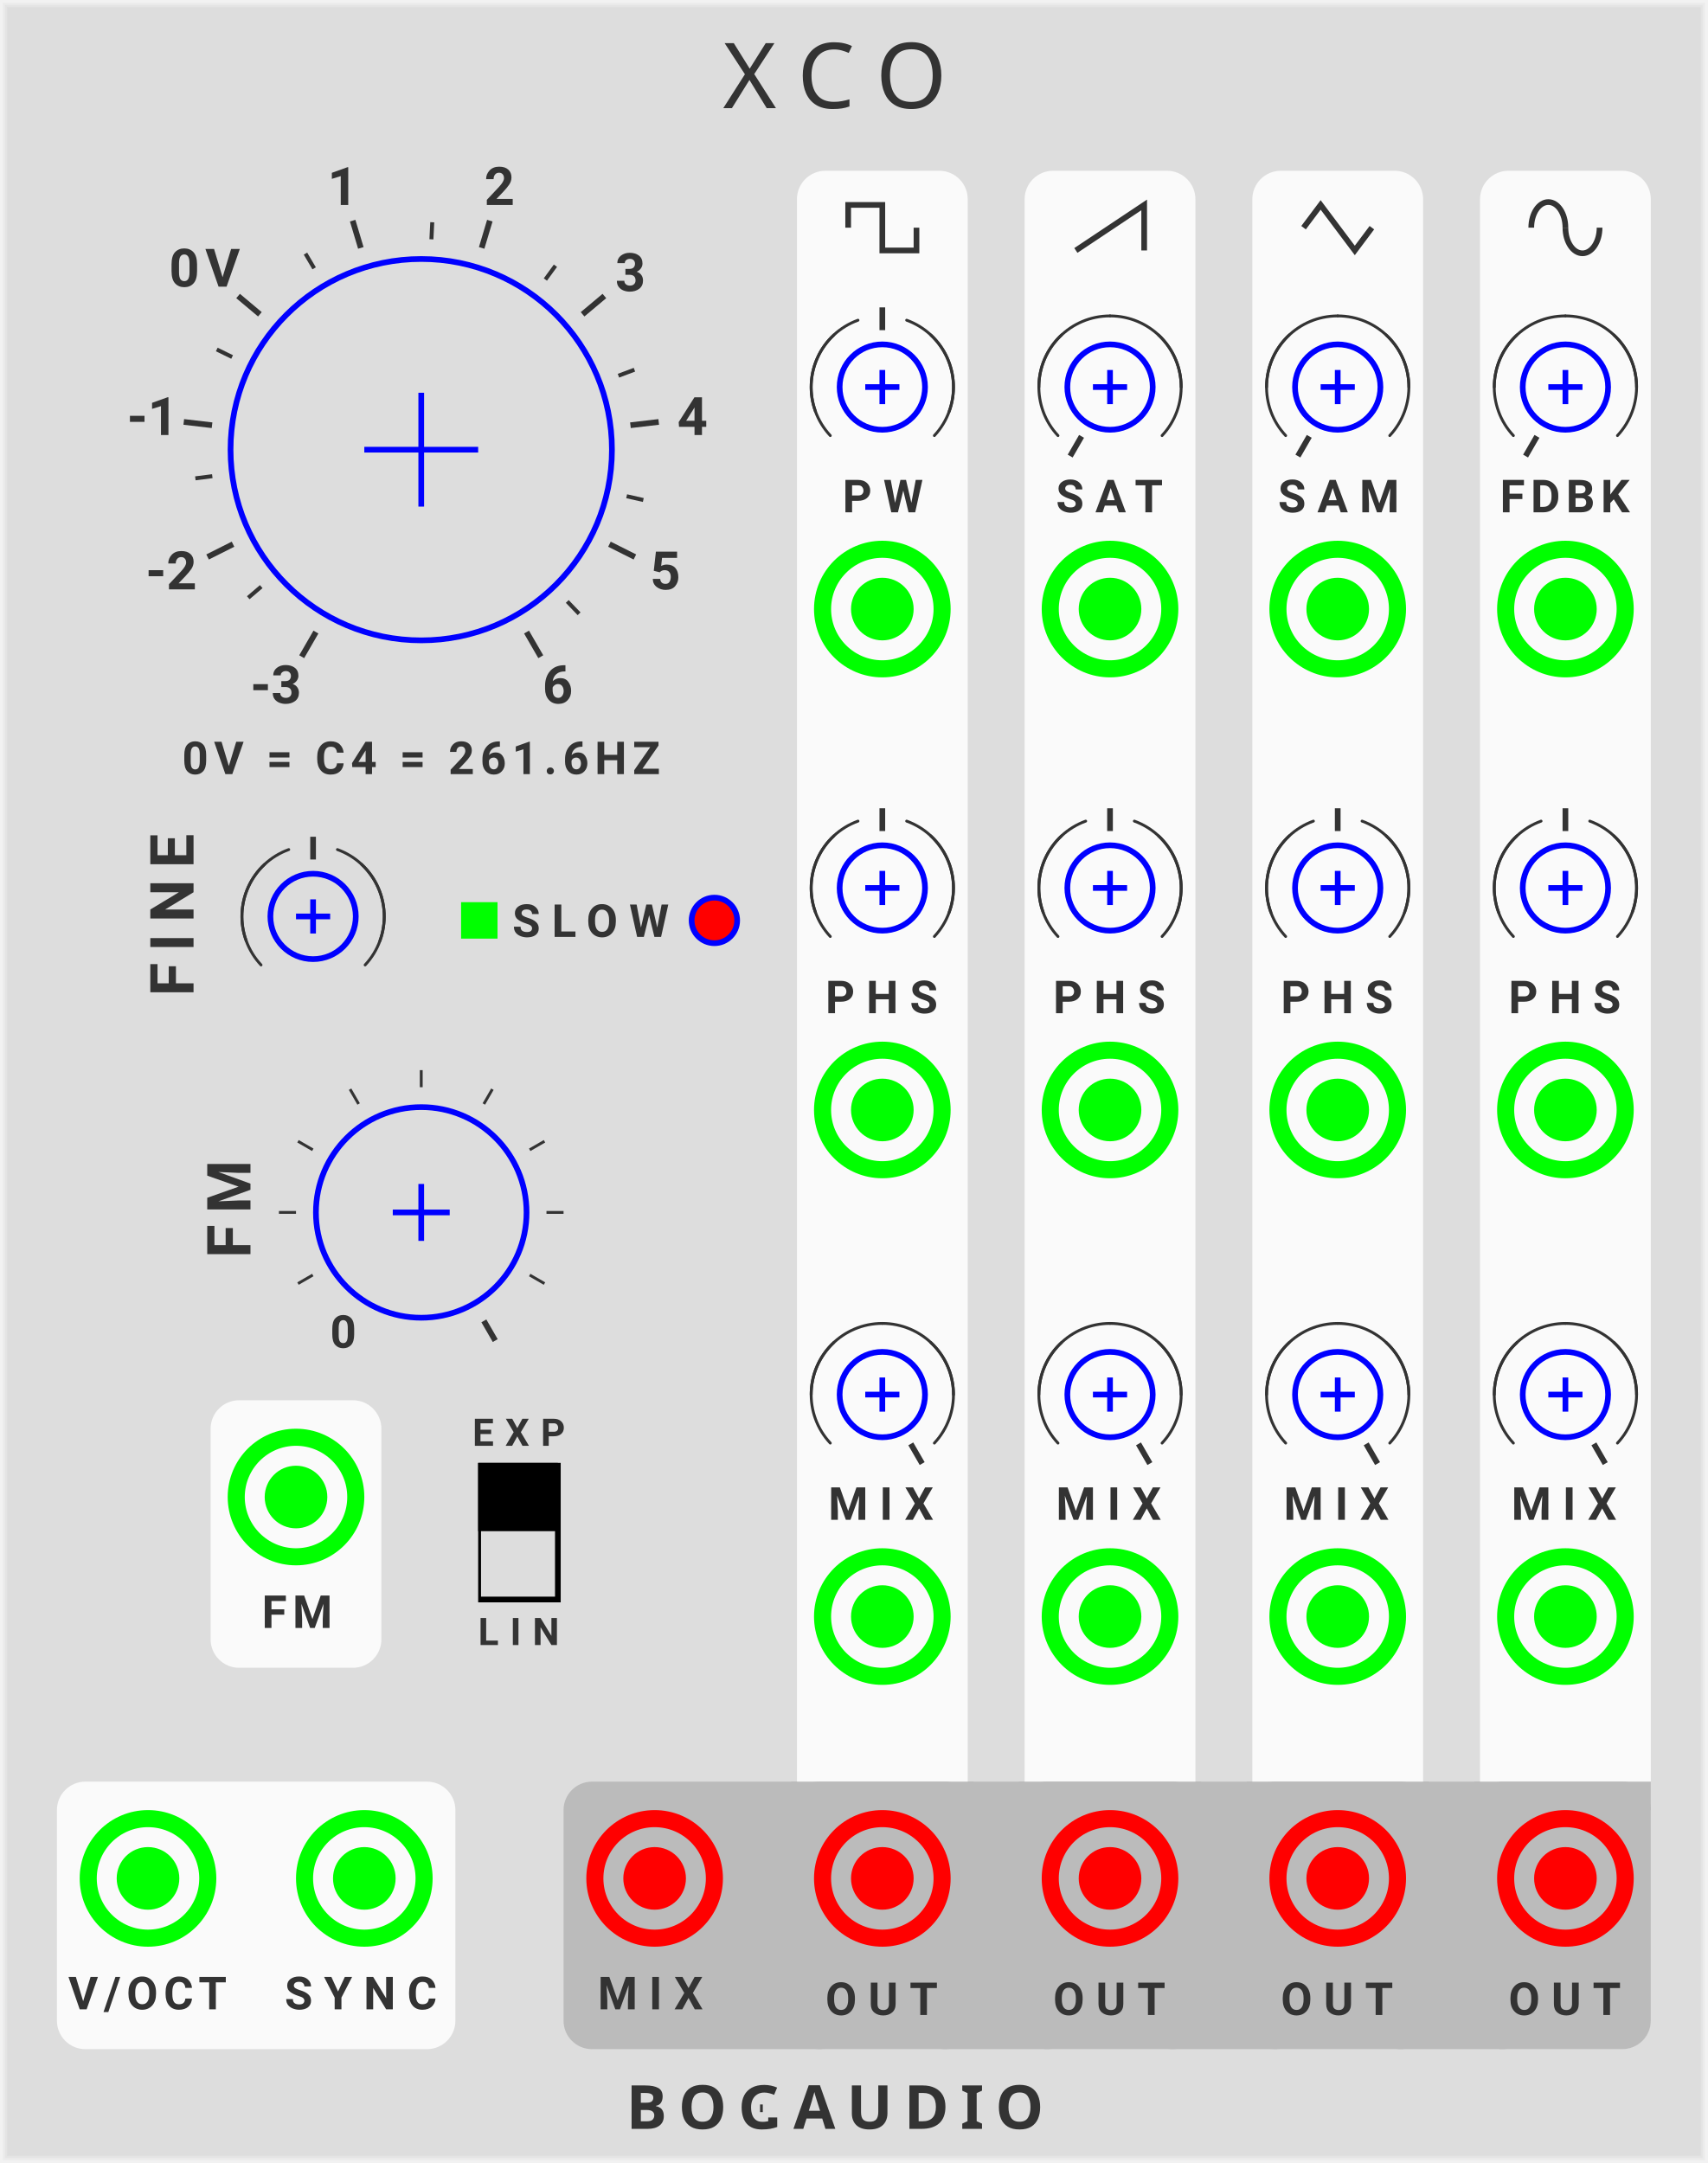
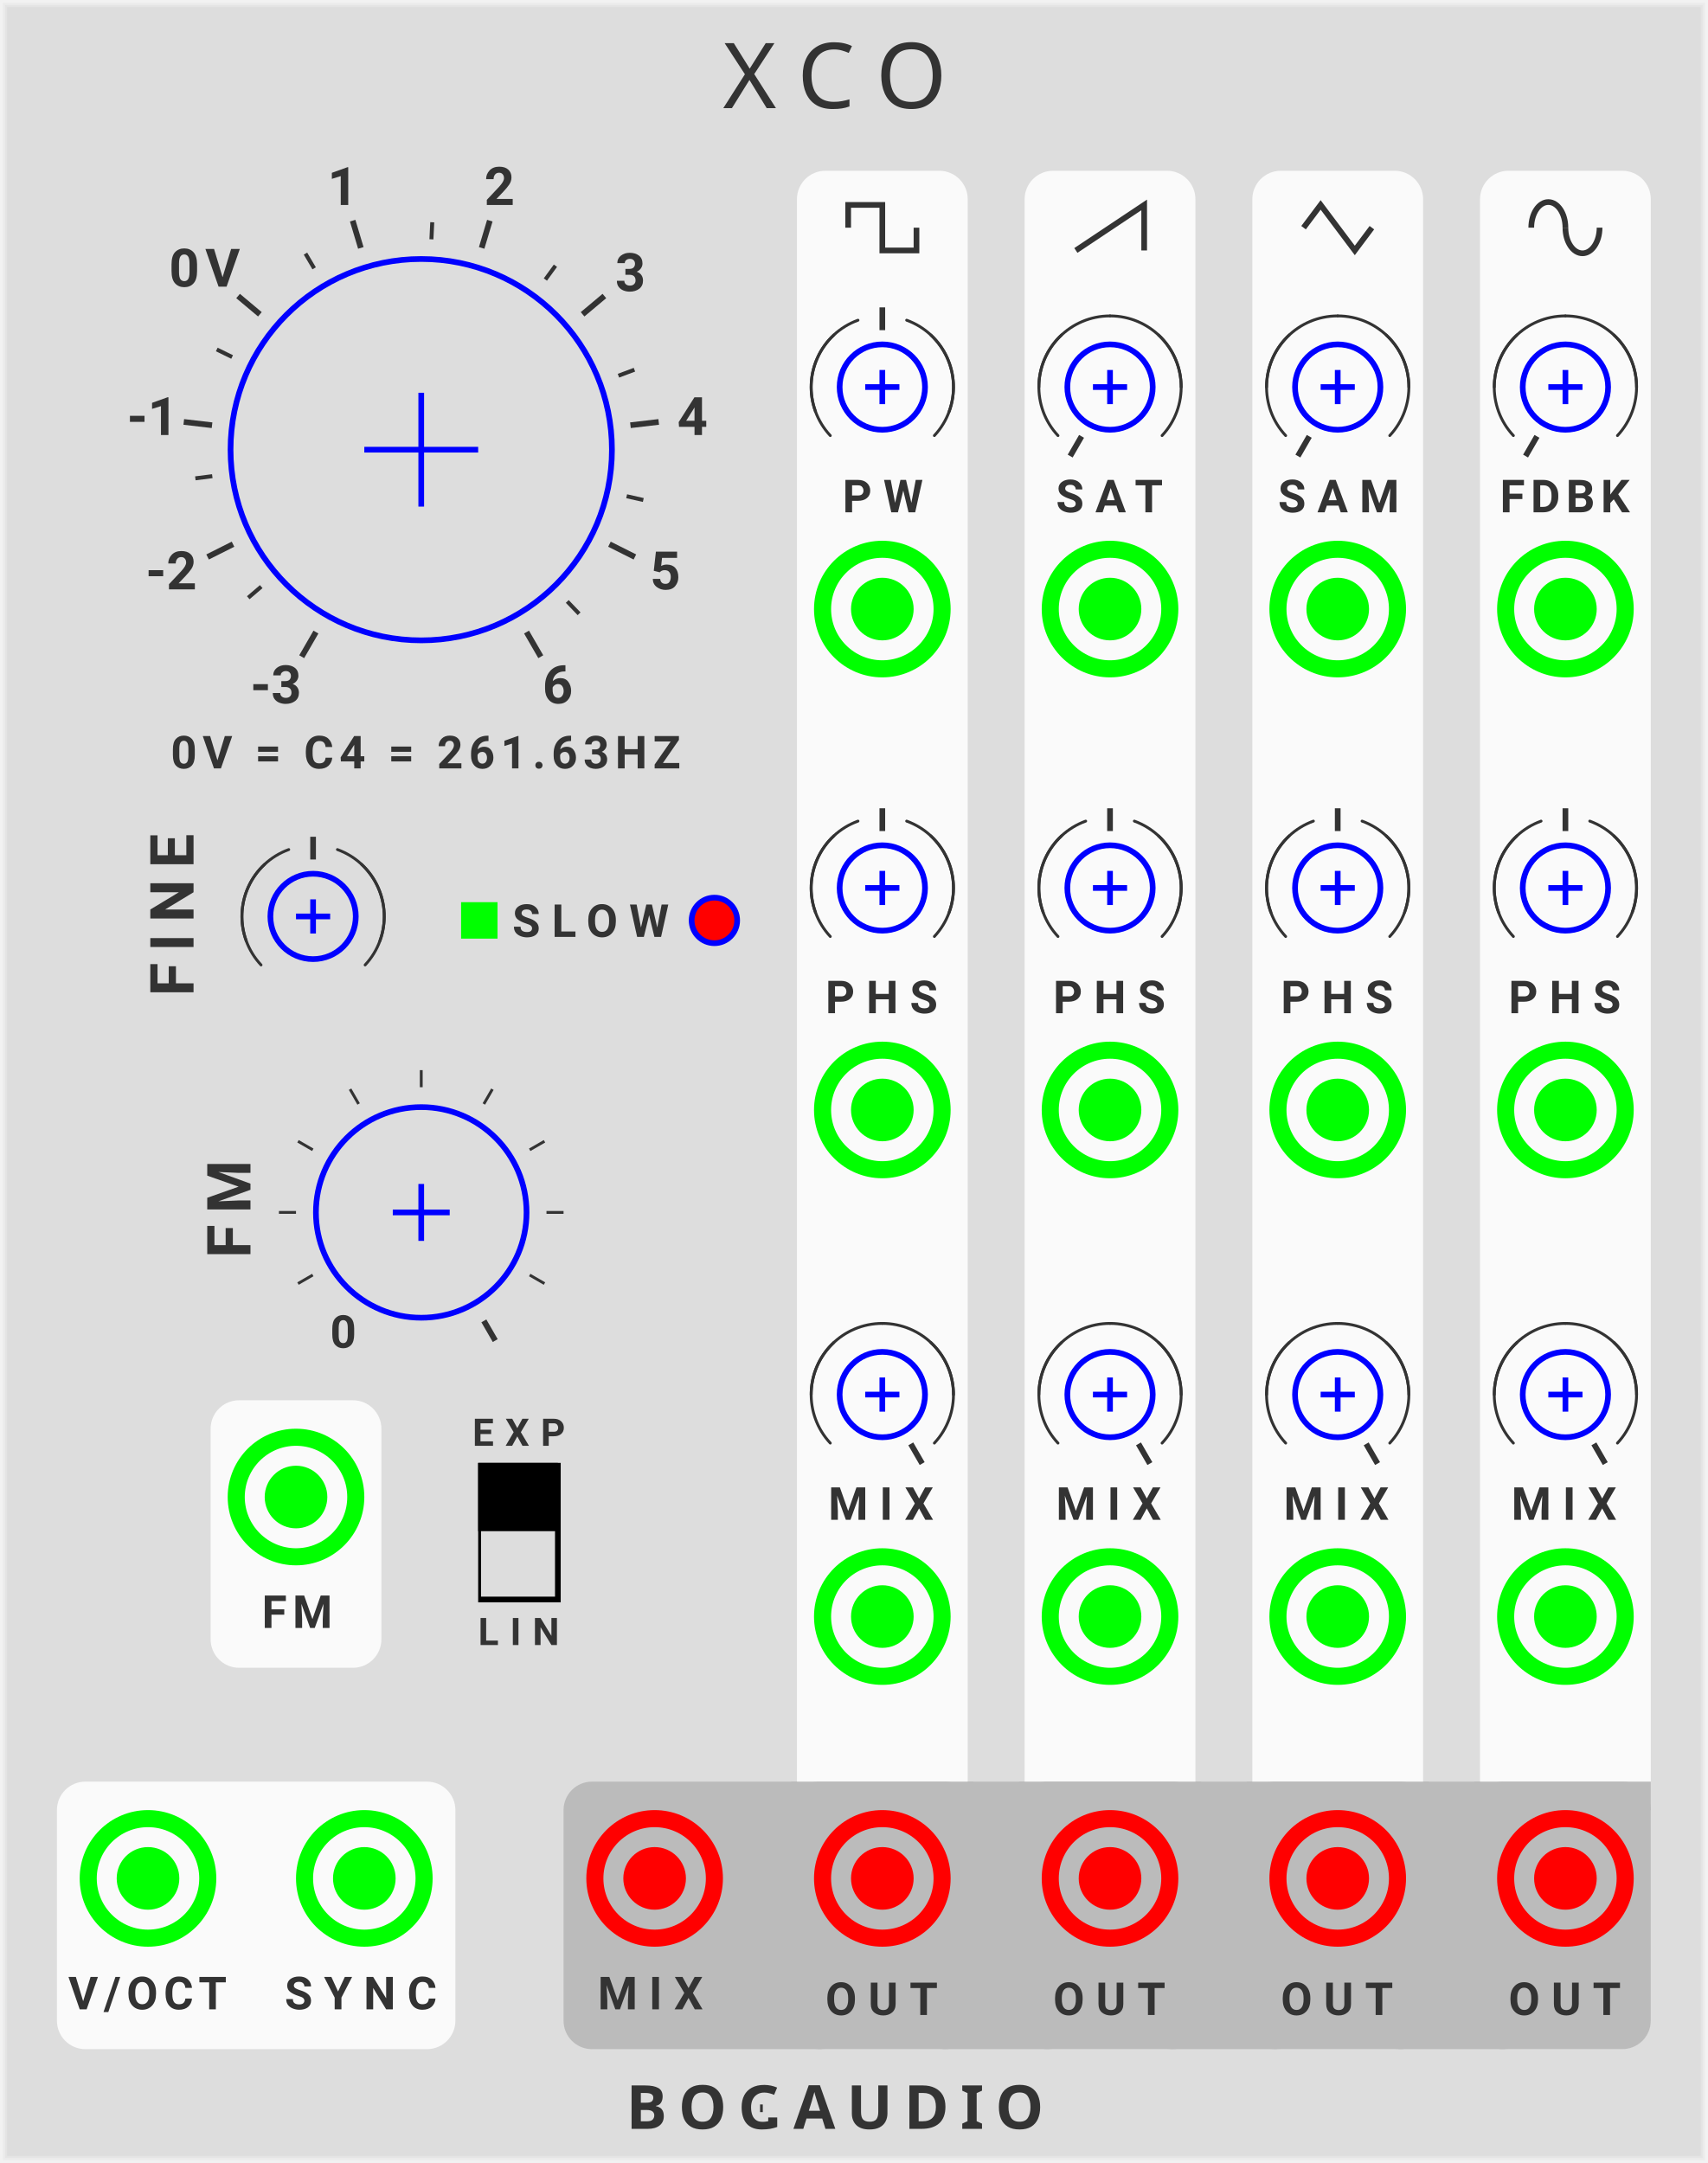
<svg xmlns="http://www.w3.org/2000/svg" xmlns:xlink="http://www.w3.org/1999/xlink" version="1.1" width="300" height="380" viewBox="0 0 300 380">
  <style>
    text {
      fill: #333;
      font-family: 'Roboto', sans-serif;
      font-weight: bold;
    }
    text.title {
      font-family: 'Comfortaa', sans-serif;
      font-weight: normal;
    }
    text.brand {
      font-family: 'Audiowide', sans-serif;
      font-weight: bold;
    }
  </style>
  <defs>
    <symbol id="knob-large" viewBox="0 0 68px 68px">
      <g transform="translate(34 34)">
        <polyline points="-10,0 10,0" stroke-width="1" stroke="#00f" />
        <polyline points="0,-10 0,10" stroke-width="1" stroke="#00f" />
        <circle cx="0" cy="0" r="33.5" stroke-width="1" stroke="#00f" fill="none" />
      </g>
    </symbol>
    <symbol id="knob" viewBox="0 0 38px 38px">
      <g transform="translate(19 19)">
        <polyline points="-5,0 5,0" stroke-width="1" stroke="#00f" />
        <polyline points="0,-5 0,5" stroke-width="1" stroke="#00f" />
        <circle cx="0" cy="0" r="18.5" stroke-width="1" stroke="#00f" fill="none" />
      </g>
    </symbol>
    <symbol id="knob-smallest" viewBox="0 0 16px 16px">
      <g transform="translate(8 8)">
        <polyline points="-3,0 3,0" stroke-width="1" stroke="#00f" />
        <polyline points="0,-3 0,3" stroke-width="1" stroke="#00f" />
        <circle r="7.5" stroke-width="1" stroke="#00f" fill="none" />
      </g>
    </symbol>
    <symbol id="knobguide-frequency" viewBox="0 0 108px 108px">
      <g transform="translate(54 54)">
        <g transform="rotate(-240) translate(34 0)">
          <polyline points="0,0 5,0" stroke-width="1" stroke="#333" transform="translate(3 0)" />
          <text font-size="7.0pt" transform="translate(14 0) rotate(240) translate(-6 3)">-3</text>
        </g>
        <g transform="rotate(-220.56) translate(34 0)">
          <polyline points="0,0 3,0" stroke-width="0.7" stroke="#333" transform="translate(3 0)" />
        </g>
        <g transform="rotate(-206.667) translate(34 0)">
          <polyline points="0,0 5,0" stroke-width="1" stroke="#333" transform="translate(3 0)" />
          <text font-size="7.0pt" transform="translate(14 0) rotate(206.667) translate(-5.5 3)">-2</text>
        </g>
        <g transform="rotate(-187.23) translate(34 0)">
          <polyline points="0,0 3,0" stroke-width="0.7" stroke="#333" transform="translate(3 0)" />
        </g>
        <g transform="rotate(-173.333) translate(34 0)">
          <polyline points="0,0 5,0" stroke-width="1" stroke="#333" transform="translate(3 0)" />
          <text font-size="7.0pt" transform="translate(14 0) rotate(173.333) translate(-4 3)">-1</text>
        </g>
        <g transform="rotate(-153.89) translate(34 0)">
          <polyline points="0,0 3,0" stroke-width="0.7" stroke="#333" transform="translate(3 0)" />
        </g>
        <g transform="rotate(-140) translate(34 0)">
          <polyline points="0,0 5,0" stroke-width="1" stroke="#333" transform="translate(3 0)" />
          <text font-size="7.0pt" letter-spacing="1px" transform="translate(16 0) rotate(140) translate(-6 3.5)">0V</text>
        </g>
        <g transform="rotate(-120.56) translate(34 0)">
          <polyline points="0,0 3,0" stroke-width="0.7" stroke="#333" transform="translate(3 0)" />
        </g>
        <g transform="rotate(-106.667) translate(34 0)">
          <polyline points="0,0 5,0" stroke-width="1" stroke="#333" transform="translate(3 0)" />
          <text font-size="7.0pt" transform="translate(14 0) rotate(106.667) translate(-2.7 3)">1</text>
        </g>
        <g transform="rotate(-87.23) translate(34 0)">
          <polyline points="0,0 3,0" stroke-width="0.7" stroke="#333" transform="translate(3 0)" />
        </g>
        <g transform="rotate(-73.33) translate(34 0)">
          <polyline points="0,0 5,0" stroke-width="1" stroke="#333" transform="translate(3 0)" />
          <text font-size="7.0pt" transform="translate(14 0) rotate(73.333) translate(-2.7 3)">2</text>
        </g>
        <g transform="rotate(-53.89) translate(34 0)">
          <polyline points="0,0 3,0" stroke-width="0.7" stroke="#333" transform="translate(3 0)" />
        </g>
        <g transform="rotate(-40) translate(34 0)">
          <polyline points="0,0 5,0" stroke-width="1" stroke="#333" transform="translate(3 0)" />
          <text font-size="7.0pt" transform="translate(14 0) rotate(40) translate(-2.7 3)">3</text>
        </g>
        <g transform="rotate(-20.56) translate(34 0)">
          <polyline points="0,0 3,0" stroke-width="0.7" stroke="#333" transform="translate(3 0)" />
        </g>
        <g transform="rotate(-6.667) translate(34 0)">
          <polyline points="0,0 5,0" stroke-width="1" stroke="#333" transform="translate(3 0)" />
          <text font-size="7.0pt" transform="translate(14 0) rotate(6.667) translate(-2.7 3)">4</text>
        </g>
        <g transform="rotate(12.77) translate(34 0)">
          <polyline points="0,0 3,0" stroke-width="0.7" stroke="#333" transform="translate(3 0)" />
        </g>
        <g transform="rotate(26.667) translate(34 0)">
          <polyline points="0,0 5,0" stroke-width="1" stroke="#333" transform="translate(3 0)" />
          <text font-size="7.0pt" transform="translate(14 0) rotate(-26.667) translate(-2.7 3)">5</text>
        </g>
        <g transform="rotate(46.11) translate(34 0)">
          <polyline points="0,0 3,0" stroke-width="0.7" stroke="#333" transform="translate(3 0)" />
        </g>
        <g transform="rotate(60) translate(34 0)">
          <polyline points="0,0 5,0" stroke-width="1" stroke="#333" transform="translate(3 0)" />
          <text font-size="7.0pt" transform="translate(14 0) rotate(-60) translate(-2.7 3)">6</text>
        </g>
      </g>
    </symbol>
    <symbol id="knobguide-fm" viewBox="0 0 50px 50px">
      <g transform="translate(25 25)">
        <text font-size="6.0pt" transform="rotate(-240) translate(24 0) rotate(240) translate(-4 3)">0</text>
        <polyline points="0,0 3,0" stroke-width="0.5" stroke="#333" transform="rotate(-210) translate(22 0)" />
        <polyline points="0,0 3,0" stroke-width="0.5" stroke="#333" transform="rotate(-180) translate(22 0)" />
        <polyline points="0,0 3,0" stroke-width="0.5" stroke="#333" transform="rotate(-150) translate(22 0)" />
        <polyline points="0,0 3,0" stroke-width="0.5" stroke="#333" transform="rotate(-120) translate(22 0)" />
        <polyline points="0,0 3,0" stroke-width="0.5" stroke="#333" transform="rotate(-90) translate(22 0)" />
        <polyline points="0,0 3,0" stroke-width="0.5" stroke="#333" transform="rotate(-60) translate(22 0)" />
        <polyline points="0,0 3,0" stroke-width="0.5" stroke="#333" transform="rotate(-30) translate(22 0)" />
        <polyline points="0,0 3,0" stroke-width="0.5" stroke="#333" transform="rotate(0) translate(22 0)" />
        <polyline points="0,0 3,0" stroke-width="0.5" stroke="#333" transform="rotate(30) translate(22 0)" />
        <polyline points="0,0 4,0" stroke-width="1" stroke="#333" transform="rotate(60) translate(22 0)" />
      </g>
    </symbol>
    <symbol id="knobguide-centertick" viewBox="0 0 40px 40px">
      <g transform="translate(20 20)">
        <g transform="rotate(-90) translate(10 0)">
          <polyline points="0,0 4,0" stroke-width="1" stroke="#333" />
        </g>
        <path d="M 0 -12.5 A 12.5 12.5 0 0 1 12.5 0" stroke="#333" stroke-width="0.5" stroke-linecap="round" fill="none" transform="rotate(20)" />
        <path d="M 0 -12.5 A 12.5 12.5 0 0 1 12.5 0" stroke="#333" stroke-width="0.5" stroke-linecap="round" fill="none" transform="rotate(43)" />
        <path d="M 0 -12.5 A 12.5 12.5 0 0 0 -12.5 0" stroke="#333" stroke-width="0.5" stroke-linecap="round" fill="none" transform="rotate(-20)" />
        <path d="M 0 -12.5 A 12.5 12.5 0 0 0 -12.5 0" stroke="#333" stroke-width="0.5" stroke-linecap="round" fill="none" transform="rotate(-43)" />
      </g>
    </symbol>
    <symbol id="knobguide-maxtick" viewBox="0 0 40px 40px">
      <g transform="translate(20 20)">
        <g transform="rotate(60) translate(10 0)">
          <polyline points="0,0 4,0" stroke-width="1" stroke="#333" />
        </g>
        <path d="M 0 -12.5 A 12.5 12.5 0 0 1 12.5 0" stroke="#333" stroke-width="0.5" stroke-linecap="round" fill="none" transform="rotate(0)" />
        <path d="M 0 -12.5 A 12.5 12.5 0 0 1 12.5 0" stroke="#333" stroke-width="0.5" stroke-linecap="round" fill="none" transform="rotate(43)" />
        <path d="M 0 -12.5 A 12.5 12.5 0 0 0 -12.5 0" stroke="#333" stroke-width="0.5" stroke-linecap="round" fill="none" transform="rotate(0)" />
        <path d="M 0 -12.5 A 12.5 12.5 0 0 0 -12.5 0" stroke="#333" stroke-width="0.5" stroke-linecap="round" fill="none" transform="rotate(-43)" />
      </g>
    </symbol>
    <symbol id="knobguide-mintick" viewBox="0 0 40px 40px">
      <g transform="translate(20 20)">
        <g transform="rotate(-240) translate(10 0)">
          <polyline points="0,0 4,0" stroke-width="1" stroke="#333" />
        </g>
        <path d="M 0 -12.5 A 12.5 12.5 0 0 1 12.5 0" stroke="#333" stroke-width="0.5" stroke-linecap="round" fill="none" transform="rotate(0)" />
        <path d="M 0 -12.5 A 12.5 12.5 0 0 1 12.5 0" stroke="#333" stroke-width="0.5" stroke-linecap="round" fill="none" transform="rotate(43)" />
        <path d="M 0 -12.5 A 12.5 12.5 0 0 0 -12.5 0" stroke="#333" stroke-width="0.5" stroke-linecap="round" fill="none" transform="rotate(0)" />
        <path d="M 0 -12.5 A 12.5 12.5 0 0 0 -12.5 0" stroke="#333" stroke-width="0.5" stroke-linecap="round" fill="none" transform="rotate(-43)" />
      </g>
    </symbol>
    <symbol id="input" viewBox="0 0 24px 24px">
      <g transform="translate(12 12)">
        <circle cx="0" cy="0" r="5" stroke-width="1" stroke="#0f0" fill="#0f0" />
        <circle cx="0" cy="0" r="10.5" stroke-width="3" stroke="#0f0" fill="none" />
      </g>
    </symbol>
    <symbol id="output" viewBox="0 0 24px 24px">
      <g transform="translate(12 12)">
        <circle cx="0" cy="0" r="5" stroke-width="1" stroke="#f00" fill="#f00" />
        <circle cx="0" cy="0" r="10.5" stroke-width="3" stroke="#f00" fill="none" />
      </g>
    </symbol>
    <symbol id="button-small" viewBox="0 0 9px 9px">
      <g transform="translate(4.5 4.5)">
        <circle r="4" stroke-width="1" stroke="#00f" fill="#f00" />
      </g>
    </symbol>
    <symbol id="light-small" viewBox="0 0 6.4px 6.4px">
      <rect width="6.4" height="6.4" fill="#0f0" />
    </symbol>
    <symbol id="switch" viewBox="0 0 14px 24px">
      <rect width="14px" height="24px" stroke-width="1" stroke="#000" fill="#ddd" />
      <rect width="14px" height="12px" stroke-width="0" fill="#000" />
    </symbol>
  </defs>
  <rect width="100%" height="100%" fill="#ddd" />
  <polyline points="1,1 299,1 299,379 1,379 1,1" stroke="#e4e4e4" stroke-width="0.5" fill="none" />
  <polyline points="0.5,0.5 299.5,0.5 299.5,379.5 0.5,379.5 0.5,0.5" stroke="#ebebeb" stroke-width="0.8" fill="none" />
  <polyline points="0,0 300,0 300,380 0,380 0,0" stroke="#f2f2f2" stroke-width="1" fill="none" />
  <text class="title" x="127" y="19" font-size="12pt" letter-spacing="4px">XCO</text>
  <g transform="translate(110 374)">
    <text class="brand" font-size="8pt" letter-spacing="2px">BOGAUDIO</text>
    <rect width="3.0" height="3" fill="#ddd" transform="translate(24 -5)" />
  </g>
  <g transform="translate(20 25)">
    <use id="FREQUENCY_PARAM" xlink:href="#knob-large" transform="translate(20 20)" />
  </g>
  <use xlink:href="#knobguide-frequency" transform="translate(20 25)" />
-   <text font-size="6pt" letter-spacing="1px" transform="translate(32 136)">0V = C4 = 261.6HZ</text>
+   <text font-size="6pt" letter-spacing="1px" transform="translate(30 135)">0V = C4 = 261.63HZ</text>
  <g transform="translate(34 153)">
    <text font-size="8pt" letter-spacing="2px" transform="translate(0 22) rotate(270)">FINE</text>
    <use id="FINE_PARAM" xlink:href="#knob-smallest" transform="translate(13 0)" />
  </g>
  <use xlink:href="#knobguide-centertick" transform="translate(35 141)" />
  <g transform="translate(81 158.5)">
    <use id="SLOW_PARAM" xlink:href="#button-small" transform="translate(40 -1.3)" />
    <use id="SLOW_LIGHT" xlink:href="#light-small" transform="translate(0 0)" />
    <text font-size="6pt" letter-spacing="2px" transform="translate(9 6.1)">SLOW</text>
  </g>
  <g transform="translate(31 194)">
    <g transform="translate(4 0)">
      <text font-size="8pt" letter-spacing="2px" transform="translate(9 27) rotate(270)">FM</text>
      <use id="FM_PARAM" xlink:href="#knob" transform="translate(20 0)" />
    </g>
    <g transform="translate(6 52)">
      <g transform="translate(0 0)">
        <rect width="30" height="47" rx="5" fill="#fafafa" />
        <use id="FM_INPUT" xlink:href="#input" transform="translate(3 5)" />
        <text font-size="6pt" letter-spacing="1px" transform="translate(9 40)">FM</text>
      </g>
      <g transform="translate(47 9)">
        <text font-size="5pt" letter-spacing="2px" transform="translate(-1 -1)">EXP</text>
        <use id="FM_TYPE_PARAM" xlink:href="#switch" transform="translate(0 2)" />
        <text font-size="5pt" letter-spacing="2px" transform="translate(0 34)">LIN</text>
      </g>
    </g>
  </g>
  <use xlink:href="#knobguide-fm" transform="translate(49 188)" />
  <rect width="191" height="47" rx="5" fill="#bbb" transform="translate(99 313)" />
  <g transform="translate(140 30)">
    <rect width="30" height="330" rx="5" fill="#fafafa" />
    <g transform="translate(9 6)">
      <polyline points="0,4 0,0 6,0 6,8 12,8 12,4" stroke-width="1" stroke="#333" fill="none" />
    </g>
    <g transform="translate(3 30)">
      <use id="SQUARE_PW_PARAM" xlink:href="#knob-smallest" transform="translate(4 0)" />
      <text font-size="6pt" letter-spacing="2px" transform="translate(5 30)">PW</text>
      <use id="SQUARE_PW_INPUT" xlink:href="#input" transform="translate(0 35)" />
    </g>
    <g transform="translate(3 118)">
      <use id="SQUARE_PHASE_PARAM" xlink:href="#knob-smallest" transform="translate(4 0)" />
      <text font-size="6pt" letter-spacing="2px" transform="translate(2 30)">PHS</text>
      <use id="SQUARE_PHASE_INPUT" xlink:href="#input" transform="translate(0 35)" />
    </g>
    <g transform="translate(3 207)">
      <use id="SQUARE_MIX_PARAM" xlink:href="#knob-smallest" transform="translate(4 0)" />
      <text font-size="6pt" letter-spacing="2px" transform="translate(2.5 30)">MIX</text>
      <use id="SQUARE_MIX_INPUT" xlink:href="#input" transform="translate(0 35)" />
    </g>
    <g transform="translate(0 288)">
      <rect width="32" height="5" fill="#bbb" transform="translate(-1 -5)" />
      <rect width="32" height="47" rx="5" fill="#bbb" transform="translate(-1 -5)" />
      <g transform="translate(3 0)">
        <use id="SQUARE_OUTPUT" xlink:href="#output" transform="translate(0 0)" />
        <text font-size="6pt" letter-spacing="2px" transform="translate(2 36)">OUT</text>
      </g>
    </g>
  </g>
  <use xlink:href="#knobguide-centertick" transform="translate(135 48)" />
  <use xlink:href="#knobguide-centertick" transform="translate(135 136)" />
  <use xlink:href="#knobguide-maxtick" transform="translate(135 225)" />
  <g transform="translate(180 30)">
    <rect width="30" height="330" rx="5" fill="#fafafa" />
    <g transform="translate(9 6)">
      <polyline points="0,8 12,0 12,8" stroke-width="1" stroke="#333" fill="none" />
    </g>
    <g transform="translate(3 30)">
      <use id="SAW_SATURATION_PARAM" xlink:href="#knob-smallest" transform="translate(4 0)" />
      <text font-size="6pt" letter-spacing="2px" transform="translate(2.5 30)">SAT</text>
      <use id="SAW_SATURATION_INPUT" xlink:href="#input" transform="translate(0 35)" />
    </g>
    <g transform="translate(3 118)">
      <use id="SAW_PHASE_PARAM" xlink:href="#knob-smallest" transform="translate(4 0)" />
      <text font-size="6pt" letter-spacing="2px" transform="translate(2 30)">PHS</text>
      <use id="SAW_PHASE_INPUT" xlink:href="#input" transform="translate(0 35)" />
    </g>
    <g transform="translate(3 207)">
      <use id="SAW_MIX_PARAM" xlink:href="#knob-smallest" transform="translate(4 0)" />
      <text font-size="6pt" letter-spacing="2px" transform="translate(2.5 30)">MIX</text>
      <use id="SAW_MIX_INPUT" xlink:href="#input" transform="translate(0 35)" />
    </g>
    <g transform="translate(0 288)">
      <rect width="32" height="5" fill="#bbb" transform="translate(-1 -5)" />
      <rect width="32" height="47" rx="5" fill="#bbb" transform="translate(-1 -5)" />
      <g transform="translate(3 0)">
        <use id="SAW_OUTPUT" xlink:href="#output" transform="translate(0 0)" />
        <text font-size="6pt" letter-spacing="2px" transform="translate(2 36)">OUT</text>
      </g>
    </g>
  </g>
  <use xlink:href="#knobguide-mintick" transform="translate(175 48)" />
  <use xlink:href="#knobguide-centertick" transform="translate(175 136)" />
  <use xlink:href="#knobguide-maxtick" transform="translate(175 225)" />
  <g transform="translate(220 30)">
    <rect width="30" height="330" rx="5" fill="#fafafa" />
    <g transform="translate(9 6)">
      <polyline points="0,4 3,0 9,8 12,4" stroke-width="1" stroke="#333" fill="none" />
    </g>
    <g transform="translate(3 30)">
      <use id="TRIANGLE_SAMPLE_PARAM" xlink:href="#knob-smallest" transform="translate(4 0)" />
      <text font-size="6pt" letter-spacing="2px" transform="translate(1.5 30)">SAM</text>
      <use id="TRIANGLE_SAMPLE_INPUT" xlink:href="#input" transform="translate(0 35)" />
    </g>
    <g transform="translate(3 118)">
      <use id="TRIANGLE_PHASE_PARAM" xlink:href="#knob-smallest" transform="translate(4 0)" />
      <text font-size="6pt" letter-spacing="2px" transform="translate(2 30)">PHS</text>
      <use id="TRIANGLE_PHASE_INPUT" xlink:href="#input" transform="translate(0 35)" />
    </g>
    <g transform="translate(3 207)">
      <use id="TRIANGLE_MIX_PARAM" xlink:href="#knob-smallest" transform="translate(4 0)" />
      <text font-size="6pt" letter-spacing="2px" transform="translate(2.5 30)">MIX</text>
      <use id="TRIANGLE_MIX_INPUT" xlink:href="#input" transform="translate(0 35)" />
    </g>
    <g transform="translate(0 288)">
      <rect width="32" height="5" fill="#bbb" transform="translate(-1 -5)" />
      <rect width="32" height="47" rx="5" fill="#bbb" transform="translate(-1 -5)" />
      <g transform="translate(3 0)">
        <use id="TRIANGLE_OUTPUT" xlink:href="#output" transform="translate(0 0)" />
        <text font-size="6pt" letter-spacing="2px" transform="translate(2 36)">OUT</text>
      </g>
    </g>
  </g>
  <use xlink:href="#knobguide-mintick" transform="translate(215 48)" />
  <use xlink:href="#knobguide-centertick" transform="translate(215 136)" />
  <use xlink:href="#knobguide-maxtick" transform="translate(215 225)" />
  <g transform="translate(260 30)">
    <rect width="30" height="330" rx="5" fill="#fafafa" />
    <g transform="translate(9 6)">
      <path d="M 0 4 A 2 3 0 0 1 6 4" stroke="#333" stroke-width="1" fill="none" />
      <path d="M 6 4 A 2 3 0 0 0 12 4" stroke="#333" stroke-width="1" fill="none" />
    </g>
    <g transform="translate(3 30)">
      <use id="SINE_FEEDBACK_PARAM" xlink:href="#knob-smallest" transform="translate(4 0)" />
      <text font-size="6pt" letter-spacing="1px" transform="translate(0.5 30)">FDBK</text>
      <use id="SINE_FEEDBACK_INPUT" xlink:href="#input" transform="translate(0 35)" />
    </g>
    <g transform="translate(3 118)">
      <use id="SINE_PHASE_PARAM" xlink:href="#knob-smallest" transform="translate(4 0)" />
      <text font-size="6pt" letter-spacing="2px" transform="translate(2 30)">PHS</text>
      <use id="SINE_PHASE_INPUT" xlink:href="#input" transform="translate(0 35)" />
    </g>
    <g transform="translate(3 207)">
      <use id="SINE_MIX_PARAM" xlink:href="#knob-smallest" transform="translate(4 0)" />
      <text font-size="6pt" letter-spacing="2px" transform="translate(2.5 30)">MIX</text>
      <use id="SINE_MIX_INPUT" xlink:href="#input" transform="translate(0 35)" />
    </g>
    <g transform="translate(0 288)">
      <rect width="31" height="5" fill="#bbb" transform="translate(-1 -5)" />
      <rect width="31" height="47" rx="5" fill="#bbb" transform="translate(-1 -5)" />
      <g transform="translate(3 0)">
        <use id="SINE_OUTPUT" xlink:href="#output" transform="translate(0 0)" />
        <text font-size="6pt" letter-spacing="2px" transform="translate(2 36)">OUT</text>
      </g>
    </g>
  </g>
  <use xlink:href="#knobguide-mintick" transform="translate(255 48)" />
  <use xlink:href="#knobguide-centertick" transform="translate(255 136)" />
  <use xlink:href="#knobguide-maxtick" transform="translate(255 225)" />
  <g transform="translate(0 313)">
    <rect width="70" height="47" rx="5" fill="#fafafa" transform="translate(10 0)" />
    <g transform="translate(10 0)">
      <use id="PITCH_INPUT" xlink:href="#input" transform="translate(4 5)" />
      <text font-size="6pt" letter-spacing="1px" transform="translate(2 40)">V/OCT</text>
    </g>
    <g transform="translate(50 0)">
      <use id="SYNC_INPUT" xlink:href="#input" transform="translate(2 5)" />
      <text font-size="6pt" letter-spacing="2px" transform="translate(0 40)">SYNC</text>
    </g>
    <g transform="translate(100 0)">
      <use id="MIX_OUTPUT" xlink:href="#output" transform="translate(3 5)" />
      <text font-size="6pt" letter-spacing="2px" transform="translate(5 40)">MIX</text>
    </g>
  </g>
</svg>
